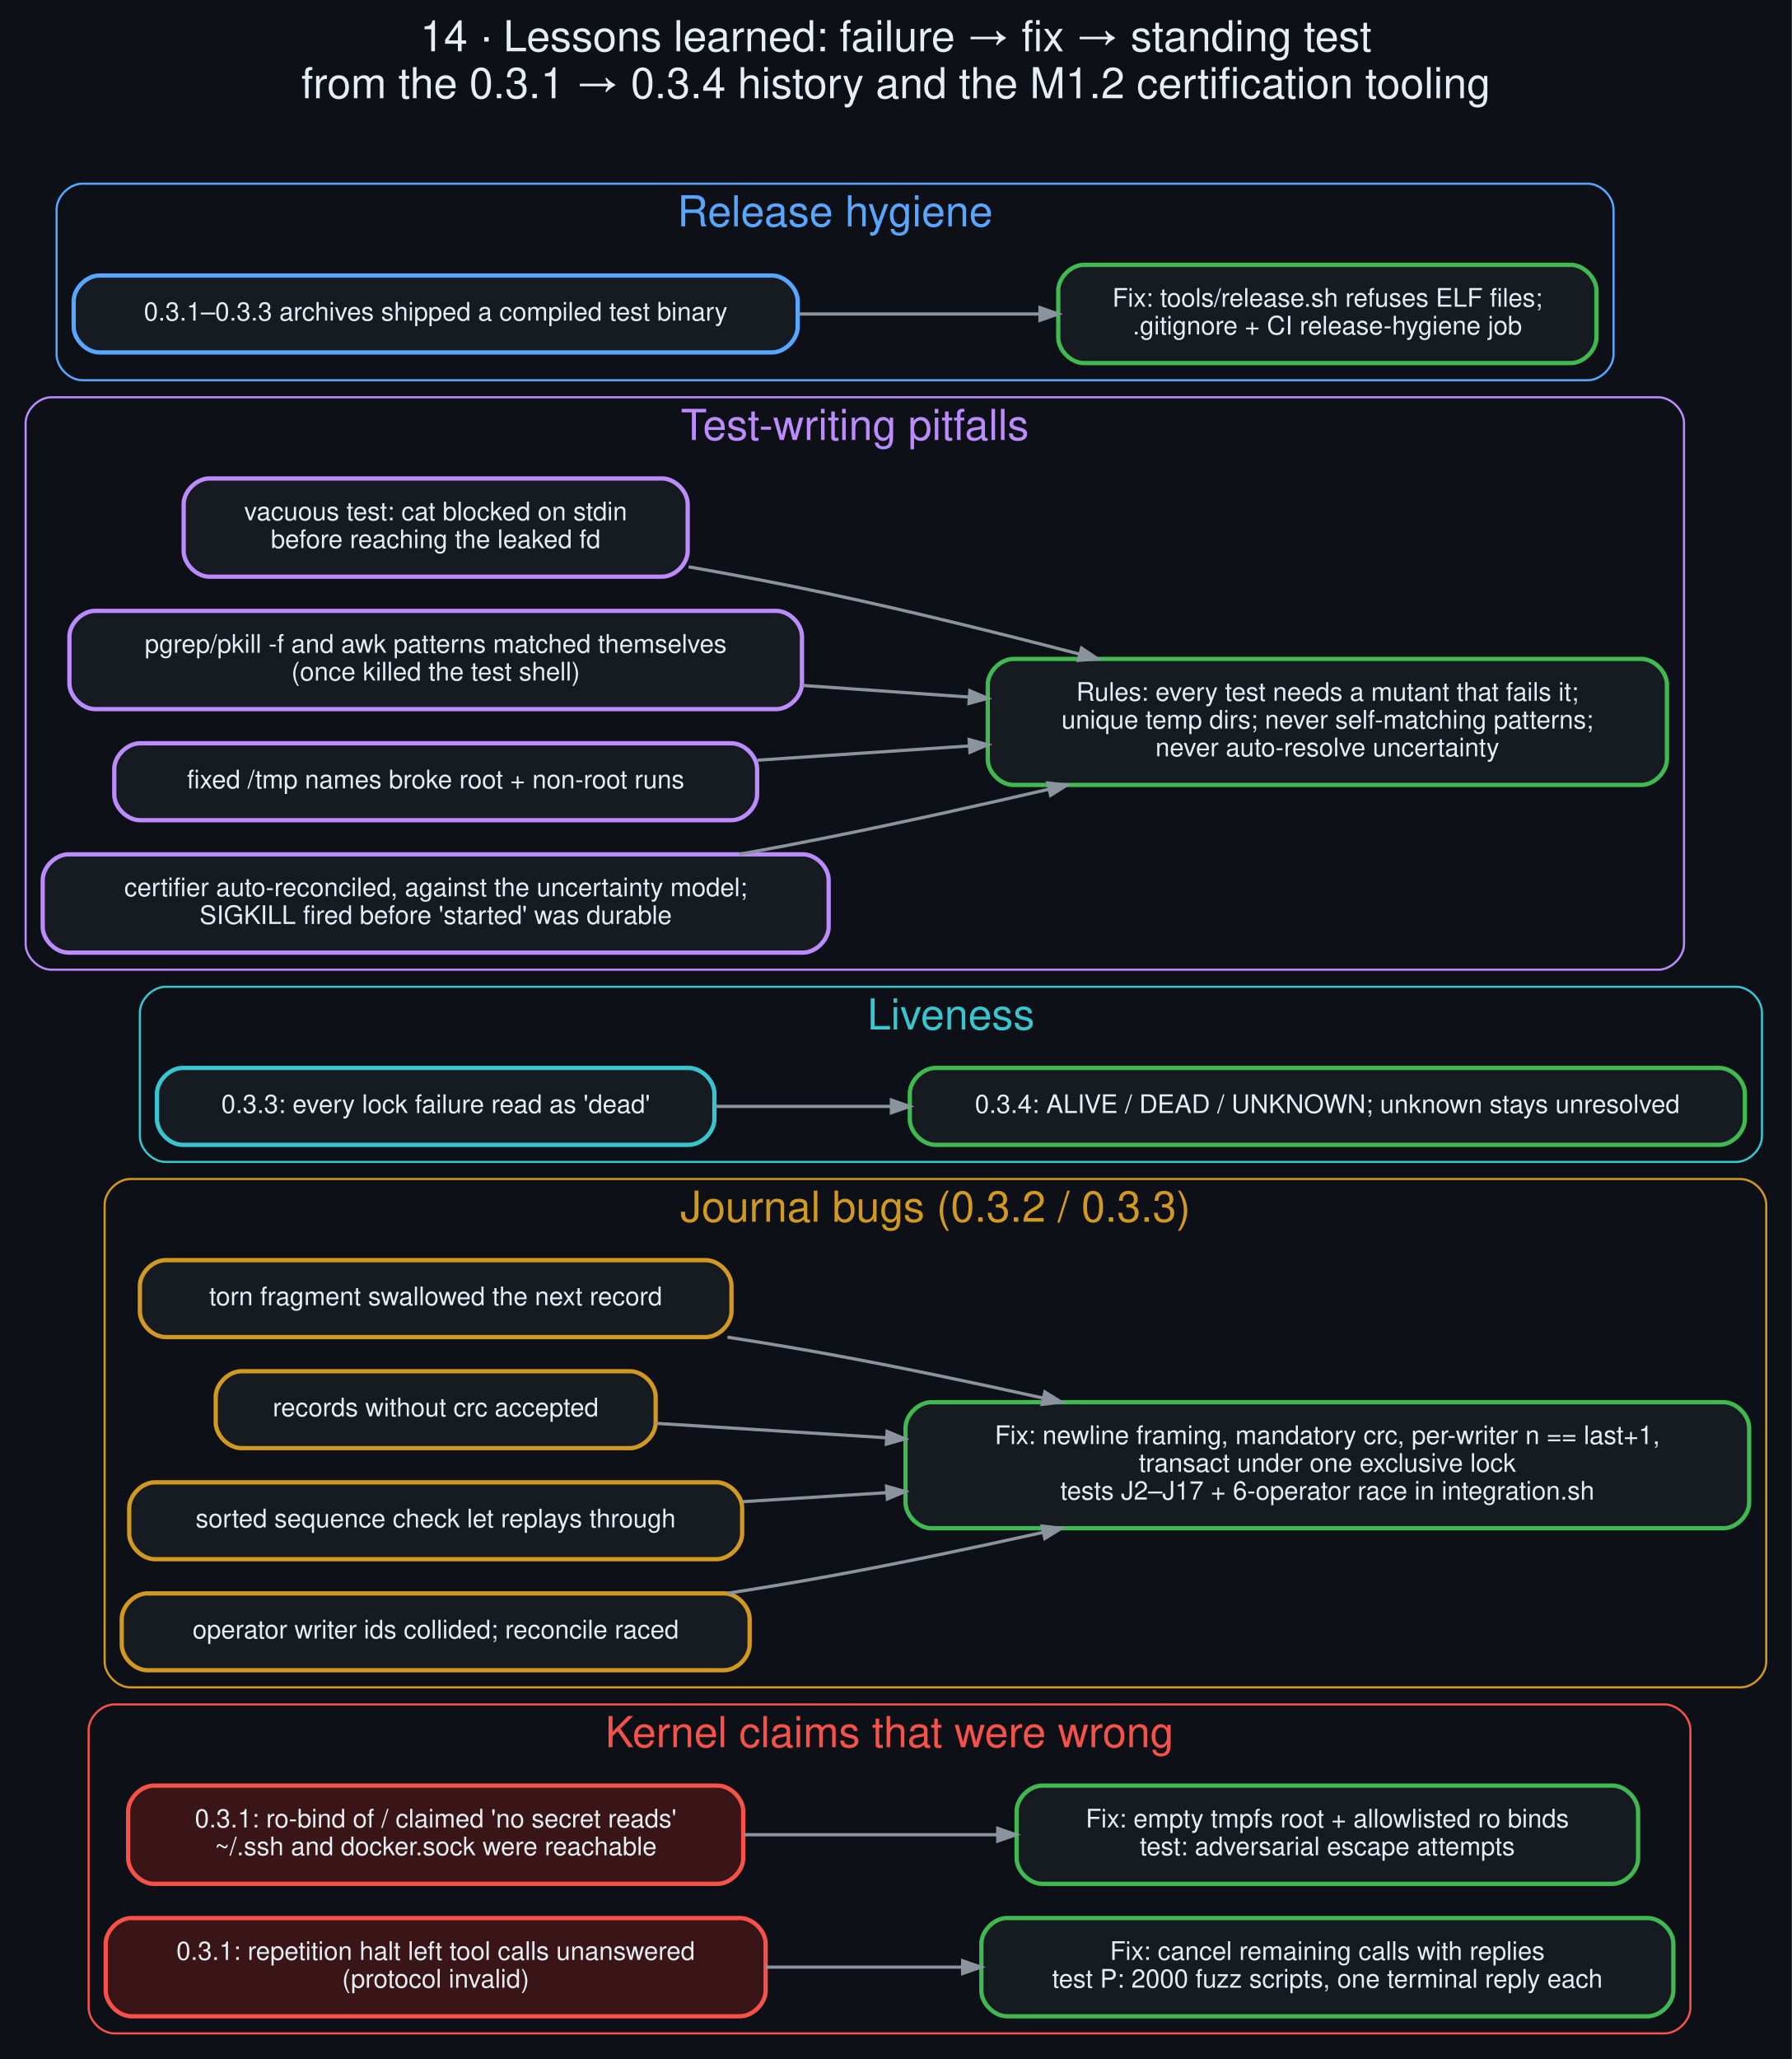
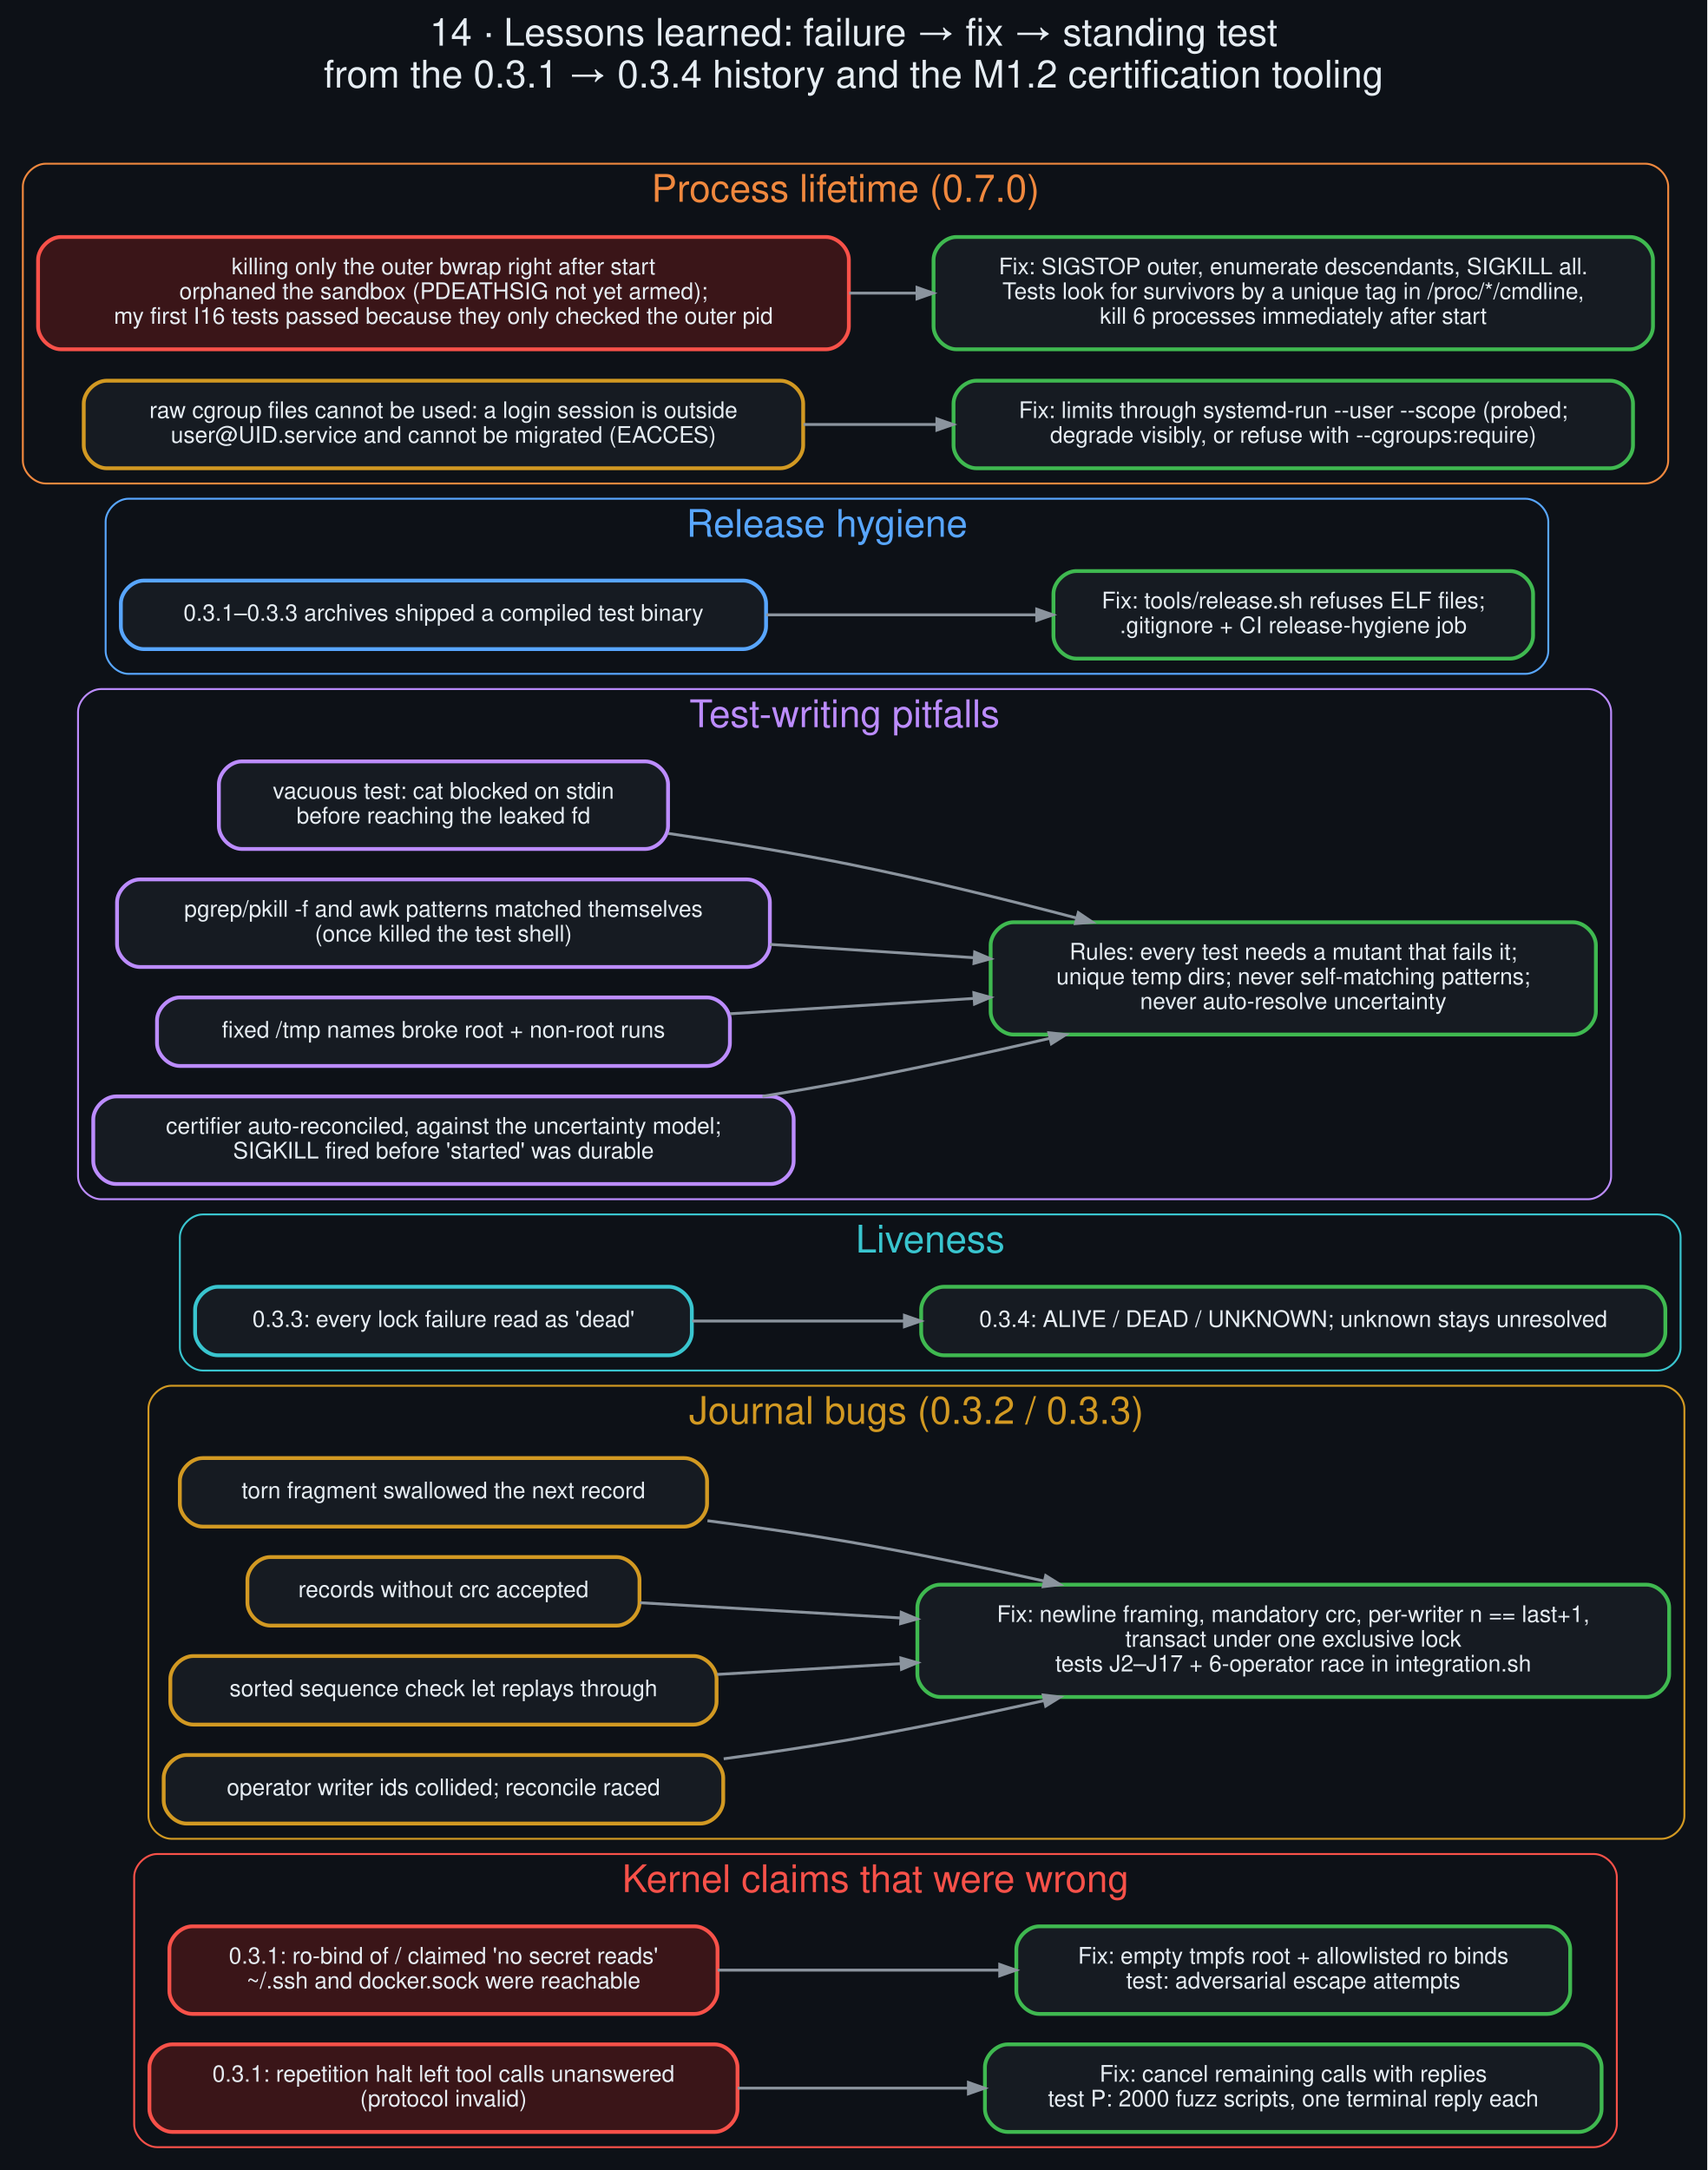
- <svg xmlns="http://www.w3.org/2000/svg" width="839pt" height="964pt" viewBox="0.00 0.00 839.00 964.00">
-   <g id="graph0" class="graph" transform="scale(1 1) rotate(0) translate(4 960)">
-     <polygon fill="#0d1117" stroke="transparent" points="-4,4 -4,-960 835,-960 835,4 -4,4" />
-     <text text-anchor="middle" x="415.5" y="-936" font-family="Helvetica,sans-Serif" font-size="20.00" fill="#e6edf3">14 · Lessons learned: failure → fix → standing test</text>
-     <text text-anchor="middle" x="415.5" y="-914" font-family="Helvetica,sans-Serif" font-size="20.00" fill="#e6edf3">from the 0.3.1 → 0.3.4 history and the M1.2 certification tooling</text>
-     <text text-anchor="middle" x="415.5" y="-892" font-family="Helvetica,sans-Serif" font-size="20.00" fill="#e6edf3"> </text>
+ <svg xmlns="http://www.w3.org/2000/svg" width="897pt" height="1140pt" viewBox="0.00 0.00 897.00 1140.00">
+   <g id="graph0" class="graph" transform="scale(1 1) rotate(0) translate(4 1136)">
+     <polygon fill="#0d1117" stroke="transparent" points="-4,4 -4,-1136 893,-1136 893,4 -4,4" />
+     <text text-anchor="middle" x="444.5" y="-1112" font-family="Helvetica,sans-Serif" font-size="20.00" fill="#e6edf3">14 · Lessons learned: failure → fix → standing test</text>
+     <text text-anchor="middle" x="444.5" y="-1090" font-family="Helvetica,sans-Serif" font-size="20.00" fill="#e6edf3">from the 0.3.1 → 0.3.4 history and the M1.2 certification tooling</text>
+     <text text-anchor="middle" x="444.5" y="-1068" font-family="Helvetica,sans-Serif" font-size="20.00" fill="#e6edf3"> </text>
    <g id="clust1" class="cluster">
-       <path fill="#0d1117" stroke="#f85149" d="M49.5,-8C49.5,-8 775.5,-8 775.5,-8 781.5,-8 787.5,-14 787.5,-20 787.5,-20 787.5,-150 787.5,-150 787.5,-156 781.5,-162 775.5,-162 775.5,-162 49.5,-162 49.5,-162 43.5,-162 37.5,-156 37.5,-150 37.5,-150 37.5,-20 37.5,-20 37.5,-14 43.5,-8 49.5,-8" />
-       <text text-anchor="middle" x="412.5" y="-142" font-family="Helvetica,sans-Serif" font-size="20.00" fill="#f85149">Kernel claims that were wrong</text>
+       <path fill="#0d1117" stroke="#f85149" d="M78.5,-8C78.5,-8 833.5,-8 833.5,-8 839.5,-8 845.5,-14 845.5,-20 845.5,-20 845.5,-150 845.5,-150 845.5,-156 839.5,-162 833.5,-162 833.5,-162 78.5,-162 78.5,-162 72.5,-162 66.5,-156 66.5,-150 66.5,-150 66.5,-20 66.5,-20 66.5,-14 72.5,-8 78.5,-8" />
+       <text text-anchor="middle" x="456" y="-142" font-family="Helvetica,sans-Serif" font-size="20.00" fill="#f85149">Kernel claims that were wrong</text>
    </g>
    <g id="clust2" class="cluster">
-       <path fill="#0d1117" stroke="#d29922" d="M57,-170C57,-170 811,-170 811,-170 817,-170 823,-176 823,-182 823,-182 823,-396 823,-396 823,-402 817,-408 811,-408 811,-408 57,-408 57,-408 51,-408 45,-402 45,-396 45,-396 45,-182 45,-182 45,-176 51,-170 57,-170" />
-       <text text-anchor="middle" x="434" y="-388" font-family="Helvetica,sans-Serif" font-size="20.00" fill="#d29922">Journal bugs (0.3.2 / 0.3.3)</text>
+       <path fill="#0d1117" stroke="#d29922" d="M86,-170C86,-170 869,-170 869,-170 875,-170 881,-176 881,-182 881,-182 881,-396 881,-396 881,-402 875,-408 869,-408 869,-408 86,-408 86,-408 80,-408 74,-402 74,-396 74,-396 74,-182 74,-182 74,-176 80,-170 86,-170" />
+       <text text-anchor="middle" x="477.5" y="-388" font-family="Helvetica,sans-Serif" font-size="20.00" fill="#d29922">Journal bugs (0.3.2 / 0.3.3)</text>
    </g>
    <g id="clust3" class="cluster">
-       <path fill="#0d1117" stroke="#39c5cf" d="M73.5,-416C73.5,-416 809,-416 809,-416 815,-416 821,-422 821,-428 821,-428 821,-486 821,-486 821,-492 815,-498 809,-498 809,-498 73.5,-498 73.5,-498 67.5,-498 61.5,-492 61.5,-486 61.5,-486 61.5,-428 61.5,-428 61.5,-422 67.5,-416 73.5,-416" />
-       <text text-anchor="middle" x="441.25" y="-478" font-family="Helvetica,sans-Serif" font-size="20.00" fill="#39c5cf">Liveness</text>
+       <path fill="#0d1117" stroke="#39c5cf" d="M102.5,-416C102.5,-416 867,-416 867,-416 873,-416 879,-422 879,-428 879,-428 879,-486 879,-486 879,-492 873,-498 867,-498 867,-498 102.5,-498 102.5,-498 96.5,-498 90.5,-492 90.5,-486 90.5,-486 90.5,-428 90.5,-428 90.5,-422 96.5,-416 102.5,-416" />
+       <text text-anchor="middle" x="484.75" y="-478" font-family="Helvetica,sans-Serif" font-size="20.00" fill="#39c5cf">Liveness</text>
    </g>
    <g id="clust4" class="cluster">
-       <path fill="#0d1117" stroke="#bc8cff" d="M20,-506C20,-506 772.5,-506 772.5,-506 778.5,-506 784.5,-512 784.5,-518 784.5,-518 784.5,-762 784.5,-762 784.5,-768 778.5,-774 772.5,-774 772.5,-774 20,-774 20,-774 14,-774 8,-768 8,-762 8,-762 8,-518 8,-518 8,-512 14,-506 20,-506" />
-       <text text-anchor="middle" x="396.25" y="-754" font-family="Helvetica,sans-Serif" font-size="20.00" fill="#bc8cff">Test-writing pitfalls</text>
+       <path fill="#0d1117" stroke="#bc8cff" d="M49,-506C49,-506 830.5,-506 830.5,-506 836.5,-506 842.5,-512 842.5,-518 842.5,-518 842.5,-762 842.5,-762 842.5,-768 836.5,-774 830.5,-774 830.5,-774 49,-774 49,-774 43,-774 37,-768 37,-762 37,-762 37,-518 37,-518 37,-512 43,-506 49,-506" />
+       <text text-anchor="middle" x="439.75" y="-754" font-family="Helvetica,sans-Serif" font-size="20.00" fill="#bc8cff">Test-writing pitfalls</text>
    </g>
    <g id="clust5" class="cluster">
-       <path fill="#0d1117" stroke="#58a6ff" d="M34.5,-782C34.5,-782 739.5,-782 739.5,-782 745.5,-782 751.5,-788 751.5,-794 751.5,-794 751.5,-862 751.5,-862 751.5,-868 745.5,-874 739.5,-874 739.5,-874 34.5,-874 34.5,-874 28.5,-874 22.5,-868 22.5,-862 22.5,-862 22.5,-794 22.5,-794 22.5,-788 28.5,-782 34.5,-782" />
-       <text text-anchor="middle" x="387" y="-854" font-family="Helvetica,sans-Serif" font-size="20.00" fill="#58a6ff">Release hygiene</text>
+       <path fill="#0d1117" stroke="#58a6ff" d="M63.5,-782C63.5,-782 797.5,-782 797.5,-782 803.5,-782 809.5,-788 809.5,-794 809.5,-794 809.5,-862 809.5,-862 809.5,-868 803.5,-874 797.5,-874 797.5,-874 63.5,-874 63.5,-874 57.5,-874 51.5,-868 51.5,-862 51.5,-862 51.5,-794 51.5,-794 51.5,-788 57.5,-782 63.5,-782" />
+       <text text-anchor="middle" x="430.5" y="-854" font-family="Helvetica,sans-Serif" font-size="20.00" fill="#58a6ff">Release hygiene</text>
+     </g>
+     <g id="clust6" class="cluster">
+       <path fill="#0d1117" stroke="#f0883e" d="M20,-882C20,-882 860.5,-882 860.5,-882 866.5,-882 872.5,-888 872.5,-894 872.5,-894 872.5,-1038 872.5,-1038 872.5,-1044 866.5,-1050 860.5,-1050 860.5,-1050 20,-1050 20,-1050 14,-1050 8,-1044 8,-1038 8,-1038 8,-894 8,-894 8,-888 14,-882 20,-882" />
+       <text text-anchor="middle" x="440.25" y="-1030" font-family="Helvetica,sans-Serif" font-size="20.00" fill="#f0883e">Process lifetime (0.7.0)</text>
    </g>
    <g id="node1" class="node">
-       <path fill="#3a1518" stroke="#f85149" stroke-width="2" d="M332,-124C332,-124 68,-124 68,-124 62,-124 56,-118 56,-112 56,-112 56,-90 56,-90 56,-84 62,-78 68,-78 68,-78 332,-78 332,-78 338,-78 344,-84 344,-90 344,-90 344,-112 344,-112 344,-118 338,-124 332,-124" />
-       <text text-anchor="middle" x="200" y="-104.4" font-family="Helvetica,sans-Serif" font-size="12.00" fill="#e6edf3">0.3.1: ro-bind of / claimed 'no secret reads'</text>
-       <text text-anchor="middle" x="200" y="-91.4" font-family="Helvetica,sans-Serif" font-size="12.00" fill="#e6edf3">~/.ssh and docker.sock were reachable</text>
+       <path fill="#3a1518" stroke="#f85149" stroke-width="2" d="M361,-124C361,-124 97,-124 97,-124 91,-124 85,-118 85,-112 85,-112 85,-90 85,-90 85,-84 91,-78 97,-78 97,-78 361,-78 361,-78 367,-78 373,-84 373,-90 373,-90 373,-112 373,-112 373,-118 367,-124 361,-124" />
+       <text text-anchor="middle" x="229" y="-104.4" font-family="Helvetica,sans-Serif" font-size="12.00" fill="#e6edf3">0.3.1: ro-bind of / claimed 'no secret reads'</text>
+       <text text-anchor="middle" x="229" y="-91.4" font-family="Helvetica,sans-Serif" font-size="12.00" fill="#e6edf3">~/.ssh and docker.sock were reachable</text>
    </g>
    <g id="node2" class="node">
-       <path fill="#161b22" stroke="#3fb950" stroke-width="2" d="M751,-124C751,-124 484,-124 484,-124 478,-124 472,-118 472,-112 472,-112 472,-90 472,-90 472,-84 478,-78 484,-78 484,-78 751,-78 751,-78 757,-78 763,-84 763,-90 763,-90 763,-112 763,-112 763,-118 757,-124 751,-124" />
-       <text text-anchor="middle" x="617.5" y="-104.4" font-family="Helvetica,sans-Serif" font-size="12.00" fill="#e6edf3">Fix: empty tmpfs root + allowlisted ro binds</text>
-       <text text-anchor="middle" x="617.5" y="-91.4" font-family="Helvetica,sans-Serif" font-size="12.00" fill="#e6edf3">test: adversarial escape attempts</text>
+       <path fill="#161b22" stroke="#3fb950" stroke-width="2" d="M809,-124C809,-124 542,-124 542,-124 536,-124 530,-118 530,-112 530,-112 530,-90 530,-90 530,-84 536,-78 542,-78 542,-78 809,-78 809,-78 815,-78 821,-84 821,-90 821,-90 821,-112 821,-112 821,-118 815,-124 809,-124" />
+       <text text-anchor="middle" x="675.5" y="-104.4" font-family="Helvetica,sans-Serif" font-size="12.00" fill="#e6edf3">Fix: empty tmpfs root + allowlisted ro binds</text>
+       <text text-anchor="middle" x="675.5" y="-91.4" font-family="Helvetica,sans-Serif" font-size="12.00" fill="#e6edf3">test: adversarial escape attempts</text>
    </g>
    <g id="edge1" class="edge">
-       <path fill="none" stroke="#8b949e" stroke-width="1.5" d="M344.28,-101C382.57,-101 424.1,-101 462.91,-101" />
-       <polygon fill="#8b949e" stroke="#8b949e" stroke-width="1.5" points="463.17,-103.98 471.67,-101 463.17,-98.03 463.17,-103.98" />
+       <path fill="none" stroke="#8b949e" stroke-width="1.5" d="M373.09,-101C420.37,-101 473.16,-101 521.18,-101" />
+       <polygon fill="#8b949e" stroke="#8b949e" stroke-width="1.5" points="521.27,-103.98 529.77,-101 521.27,-98.03 521.27,-103.98" />
    </g>
    <g id="node3" class="node">
-       <path fill="#3a1518" stroke="#f85149" stroke-width="2" d="M342.5,-62C342.5,-62 57.5,-62 57.5,-62 51.5,-62 45.5,-56 45.5,-50 45.5,-50 45.5,-28 45.5,-28 45.5,-22 51.5,-16 57.5,-16 57.5,-16 342.5,-16 342.5,-16 348.5,-16 354.5,-22 354.5,-28 354.5,-28 354.5,-50 354.5,-50 354.5,-56 348.5,-62 342.5,-62" />
-       <text text-anchor="middle" x="200" y="-42.4" font-family="Helvetica,sans-Serif" font-size="12.00" fill="#e6edf3">0.3.1: repetition halt left tool calls unanswered</text>
-       <text text-anchor="middle" x="200" y="-29.4" font-family="Helvetica,sans-Serif" font-size="12.00" fill="#e6edf3">(protocol invalid)</text>
+       <path fill="#3a1518" stroke="#f85149" stroke-width="2" d="M371.5,-62C371.5,-62 86.5,-62 86.5,-62 80.5,-62 74.5,-56 74.5,-50 74.5,-50 74.5,-28 74.5,-28 74.5,-22 80.5,-16 86.5,-16 86.5,-16 371.5,-16 371.5,-16 377.5,-16 383.5,-22 383.5,-28 383.5,-28 383.5,-50 383.5,-50 383.5,-56 377.5,-62 371.5,-62" />
+       <text text-anchor="middle" x="229" y="-42.4" font-family="Helvetica,sans-Serif" font-size="12.00" fill="#e6edf3">0.3.1: repetition halt left tool calls unanswered</text>
+       <text text-anchor="middle" x="229" y="-29.4" font-family="Helvetica,sans-Serif" font-size="12.00" fill="#e6edf3">(protocol invalid)</text>
    </g>
    <g id="node4" class="node">
-       <path fill="#161b22" stroke="#3fb950" stroke-width="2" d="M767.5,-62C767.5,-62 467.5,-62 467.5,-62 461.5,-62 455.5,-56 455.5,-50 455.5,-50 455.5,-28 455.5,-28 455.5,-22 461.5,-16 467.5,-16 467.5,-16 767.5,-16 767.5,-16 773.5,-16 779.5,-22 779.5,-28 779.5,-28 779.5,-50 779.5,-50 779.5,-56 773.5,-62 767.5,-62" />
-       <text text-anchor="middle" x="617.5" y="-42.4" font-family="Helvetica,sans-Serif" font-size="12.00" fill="#e6edf3">Fix: cancel remaining calls with replies</text>
-       <text text-anchor="middle" x="617.5" y="-29.4" font-family="Helvetica,sans-Serif" font-size="12.00" fill="#e6edf3">test P: 2000 fuzz scripts, one terminal reply each</text>
+       <path fill="#161b22" stroke="#3fb950" stroke-width="2" d="M825.5,-62C825.5,-62 525.5,-62 525.5,-62 519.5,-62 513.5,-56 513.5,-50 513.5,-50 513.5,-28 513.5,-28 513.5,-22 519.5,-16 525.5,-16 525.5,-16 825.5,-16 825.5,-16 831.5,-16 837.5,-22 837.5,-28 837.5,-28 837.5,-50 837.5,-50 837.5,-56 831.5,-62 825.5,-62" />
+       <text text-anchor="middle" x="675.5" y="-42.4" font-family="Helvetica,sans-Serif" font-size="12.00" fill="#e6edf3">Fix: cancel remaining calls with replies</text>
+       <text text-anchor="middle" x="675.5" y="-29.4" font-family="Helvetica,sans-Serif" font-size="12.00" fill="#e6edf3">test P: 2000 fuzz scripts, one terminal reply each</text>
    </g>
    <g id="edge2" class="edge">
-       <path fill="none" stroke="#8b949e" stroke-width="1.5" d="M354.54,-39C384.54,-39 416.17,-39 446.67,-39" />
-       <polygon fill="#8b949e" stroke="#8b949e" stroke-width="1.5" points="446.74,-41.98 455.24,-39 446.74,-36.03 446.74,-41.98" />
+       <path fill="none" stroke="#8b949e" stroke-width="1.5" d="M383.59,-39C422.64,-39 464.81,-39 504.61,-39" />
+       <polygon fill="#8b949e" stroke="#8b949e" stroke-width="1.5" points="504.83,-41.98 513.33,-39 504.83,-36.03 504.83,-41.98" />
    </g>
    <g id="node5" class="node">
-       <path fill="#161b22" stroke="#d29922" stroke-width="2" d="M326.5,-370C326.5,-370 73.5,-370 73.5,-370 67.5,-370 61.5,-364 61.5,-358 61.5,-358 61.5,-346 61.5,-346 61.5,-340 67.5,-334 73.5,-334 73.5,-334 326.5,-334 326.5,-334 332.5,-334 338.5,-340 338.5,-346 338.5,-346 338.5,-358 338.5,-358 338.5,-364 332.5,-370 326.5,-370" />
-       <text text-anchor="middle" x="200" y="-348.9" font-family="Helvetica,sans-Serif" font-size="12.00" fill="#e6edf3">torn fragment swallowed the next record</text>
+       <path fill="#161b22" stroke="#d29922" stroke-width="2" d="M355.5,-370C355.5,-370 102.5,-370 102.5,-370 96.5,-370 90.5,-364 90.5,-358 90.5,-358 90.5,-346 90.5,-346 90.5,-340 96.5,-334 102.5,-334 102.5,-334 355.5,-334 355.5,-334 361.5,-334 367.5,-340 367.5,-346 367.5,-346 367.5,-358 367.5,-358 367.5,-364 361.5,-370 355.5,-370" />
+       <text text-anchor="middle" x="229" y="-348.9" font-family="Helvetica,sans-Serif" font-size="12.00" fill="#e6edf3">torn fragment swallowed the next record</text>
    </g>
    <g id="node9" class="node">
-       <path fill="#161b22" stroke="#3fb950" stroke-width="2" d="M803,-303.5C803,-303.5 432,-303.5 432,-303.5 426,-303.5 420,-297.5 420,-291.5 420,-291.5 420,-256.5 420,-256.5 420,-250.5 426,-244.5 432,-244.5 432,-244.5 803,-244.5 803,-244.5 809,-244.5 815,-250.5 815,-256.5 815,-256.5 815,-291.5 815,-291.5 815,-297.5 809,-303.5 803,-303.5" />
-       <text text-anchor="middle" x="617.5" y="-283.9" font-family="Helvetica,sans-Serif" font-size="12.00" fill="#e6edf3">Fix: newline framing, mandatory crc, per-writer n == last+1,</text>
-       <text text-anchor="middle" x="617.5" y="-270.9" font-family="Helvetica,sans-Serif" font-size="12.00" fill="#e6edf3">transact under one exclusive lock</text>
-       <text text-anchor="middle" x="617.5" y="-257.9" font-family="Helvetica,sans-Serif" font-size="12.00" fill="#e6edf3">tests J2–J17 + 6-operator race in integration.sh</text>
+       <path fill="#161b22" stroke="#3fb950" stroke-width="2" d="M861,-303.5C861,-303.5 490,-303.5 490,-303.5 484,-303.5 478,-297.5 478,-291.5 478,-291.5 478,-256.5 478,-256.5 478,-250.5 484,-244.5 490,-244.5 490,-244.5 861,-244.5 861,-244.5 867,-244.5 873,-250.5 873,-256.5 873,-256.5 873,-291.5 873,-291.5 873,-297.5 867,-303.5 861,-303.5" />
+       <text text-anchor="middle" x="675.5" y="-283.9" font-family="Helvetica,sans-Serif" font-size="12.00" fill="#e6edf3">Fix: newline framing, mandatory crc, per-writer n == last+1,</text>
+       <text text-anchor="middle" x="675.5" y="-270.9" font-family="Helvetica,sans-Serif" font-size="12.00" fill="#e6edf3">transact under one exclusive lock</text>
+       <text text-anchor="middle" x="675.5" y="-257.9" font-family="Helvetica,sans-Serif" font-size="12.00" fill="#e6edf3">tests J2–J17 + 6-operator race in integration.sh</text>
    </g>
    <g id="edge3" class="edge">
-       <path fill="none" stroke="#8b949e" stroke-width="1.5" d="M336.61,-333.96C352.61,-331.46 368.69,-328.8 384,-326 416.59,-320.05 451.54,-312.73 484.19,-305.49" />
-       <polygon fill="#8b949e" stroke="#8b949e" stroke-width="1.5" points="485.24,-308.3 492.89,-303.55 483.95,-302.49 485.24,-308.3" />
+       <path fill="none" stroke="#8b949e" stroke-width="1.5" d="M367.71,-337.1C392.5,-333.85 418.07,-330.13 442,-326 475.44,-320.22 511.33,-312.81 544.66,-305.4" />
+       <polygon fill="#8b949e" stroke="#8b949e" stroke-width="1.5" points="545.43,-308.28 553.07,-303.52 544.13,-302.47 545.43,-308.28" />
    </g>
    <g id="node6" class="node">
-       <path fill="#161b22" stroke="#d29922" stroke-width="2" d="M291,-318C291,-318 109,-318 109,-318 103,-318 97,-312 97,-306 97,-306 97,-294 97,-294 97,-288 103,-282 109,-282 109,-282 291,-282 291,-282 297,-282 303,-288 303,-294 303,-294 303,-306 303,-306 303,-312 297,-318 291,-318" />
-       <text text-anchor="middle" x="200" y="-296.9" font-family="Helvetica,sans-Serif" font-size="12.00" fill="#e6edf3">records without crc accepted</text>
+       <path fill="#161b22" stroke="#d29922" stroke-width="2" d="M320,-318C320,-318 138,-318 138,-318 132,-318 126,-312 126,-306 126,-306 126,-294 126,-294 126,-288 132,-282 138,-282 138,-282 320,-282 320,-282 326,-282 332,-288 332,-294 332,-294 332,-306 332,-306 332,-312 326,-318 320,-318" />
+       <text text-anchor="middle" x="229" y="-296.9" font-family="Helvetica,sans-Serif" font-size="12.00" fill="#e6edf3">records without crc accepted</text>
    </g>
    <g id="edge4" class="edge">
-       <path fill="none" stroke="#8b949e" stroke-width="1.5" d="M303.17,-293.61C336.01,-291.55 373.64,-289.2 411.17,-286.85" />
-       <polygon fill="#8b949e" stroke="#8b949e" stroke-width="1.5" points="411.38,-289.82 419.68,-286.32 411.01,-283.88 411.38,-289.82" />
+       <path fill="none" stroke="#8b949e" stroke-width="1.5" d="M332.26,-294.02C373.13,-291.63 421.73,-288.79 469.28,-286" />
+       <polygon fill="#8b949e" stroke="#8b949e" stroke-width="1.5" points="469.52,-288.97 477.83,-285.5 469.18,-283.03 469.52,-288.97" />
    </g>
    <g id="node7" class="node">
-       <path fill="#161b22" stroke="#d29922" stroke-width="2" d="M331.5,-266C331.5,-266 68.5,-266 68.5,-266 62.5,-266 56.5,-260 56.5,-254 56.5,-254 56.5,-242 56.5,-242 56.5,-236 62.5,-230 68.5,-230 68.5,-230 331.5,-230 331.5,-230 337.5,-230 343.5,-236 343.5,-242 343.5,-242 343.5,-254 343.5,-254 343.5,-260 337.5,-266 331.5,-266" />
-       <text text-anchor="middle" x="200" y="-244.9" font-family="Helvetica,sans-Serif" font-size="12.00" fill="#e6edf3">sorted sequence check let replays through</text>
+       <path fill="#161b22" stroke="#d29922" stroke-width="2" d="M360.5,-266C360.5,-266 97.5,-266 97.5,-266 91.5,-266 85.5,-260 85.5,-254 85.5,-254 85.5,-242 85.5,-242 85.5,-236 91.5,-230 97.5,-230 97.5,-230 360.5,-230 360.5,-230 366.5,-230 372.5,-236 372.5,-242 372.5,-242 372.5,-254 372.5,-254 372.5,-260 366.5,-266 360.5,-266" />
+       <text text-anchor="middle" x="229" y="-244.9" font-family="Helvetica,sans-Serif" font-size="12.00" fill="#e6edf3">sorted sequence check let replays through</text>
    </g>
    <g id="edge5" class="edge">
-       <path fill="none" stroke="#8b949e" stroke-width="1.5" d="M343.7,-256.93C365.46,-258.29 388.28,-259.72 411.06,-261.14" />
-       <polygon fill="#8b949e" stroke="#8b949e" stroke-width="1.5" points="411.12,-264.13 419.79,-261.69 411.49,-258.19 411.12,-264.13" />
+       <path fill="none" stroke="#8b949e" stroke-width="1.5" d="M372.78,-256.35C403.54,-258.15 436.64,-260.09 469.25,-261.99" />
+       <polygon fill="#8b949e" stroke="#8b949e" stroke-width="1.5" points="469.32,-264.98 477.98,-262.51 469.67,-259.04 469.32,-264.98" />
    </g>
    <g id="node8" class="node">
-       <path fill="#161b22" stroke="#d29922" stroke-width="2" d="M335,-214C335,-214 65,-214 65,-214 59,-214 53,-208 53,-202 53,-202 53,-190 53,-190 53,-184 59,-178 65,-178 65,-178 335,-178 335,-178 341,-178 347,-184 347,-190 347,-190 347,-202 347,-202 347,-208 341,-214 335,-214" />
-       <text text-anchor="middle" x="200" y="-192.9" font-family="Helvetica,sans-Serif" font-size="12.00" fill="#e6edf3">operator writer ids collided; reconcile raced</text>
+       <path fill="#161b22" stroke="#d29922" stroke-width="2" d="M364,-214C364,-214 94,-214 94,-214 88,-214 82,-208 82,-202 82,-202 82,-190 82,-190 82,-184 88,-178 94,-178 94,-178 364,-178 364,-178 370,-178 376,-184 376,-190 376,-190 376,-202 376,-202 376,-208 370,-214 364,-214" />
+       <text text-anchor="middle" x="229" y="-192.9" font-family="Helvetica,sans-Serif" font-size="12.00" fill="#e6edf3">operator writer ids collided; reconcile raced</text>
    </g>
    <g id="edge6" class="edge">
-       <path fill="none" stroke="#8b949e" stroke-width="1.5" d="M336.61,-214.04C352.61,-216.54 368.69,-219.2 384,-222 416.59,-227.95 451.54,-235.27 484.19,-242.51" />
-       <polygon fill="#8b949e" stroke="#8b949e" stroke-width="1.5" points="483.95,-245.51 492.89,-244.45 485.24,-239.7 483.95,-245.51" />
+       <path fill="none" stroke="#8b949e" stroke-width="1.5" d="M376.25,-212.03C398.33,-215 420.81,-218.34 442,-222 475.44,-227.78 511.33,-235.19 544.66,-242.6" />
+       <polygon fill="#8b949e" stroke="#8b949e" stroke-width="1.5" points="544.13,-245.53 553.07,-244.48 545.43,-239.72 544.13,-245.53" />
    </g>
    <g id="node10" class="node">
-       <path fill="#161b22" stroke="#39c5cf" stroke-width="2" d="M318.5,-460C318.5,-460 81.5,-460 81.5,-460 75.5,-460 69.5,-454 69.5,-448 69.5,-448 69.5,-436 69.5,-436 69.5,-430 75.5,-424 81.5,-424 81.5,-424 318.5,-424 318.5,-424 324.5,-424 330.5,-430 330.5,-436 330.5,-436 330.5,-448 330.5,-448 330.5,-454 324.5,-460 318.5,-460" />
-       <text text-anchor="middle" x="200" y="-438.9" font-family="Helvetica,sans-Serif" font-size="12.00" fill="#e6edf3">0.3.3: every lock failure read as 'dead'</text>
+       <path fill="#161b22" stroke="#39c5cf" stroke-width="2" d="M347.5,-460C347.5,-460 110.5,-460 110.5,-460 104.5,-460 98.5,-454 98.5,-448 98.5,-448 98.5,-436 98.5,-436 98.5,-430 104.5,-424 110.5,-424 110.5,-424 347.5,-424 347.5,-424 353.5,-424 359.5,-430 359.5,-436 359.5,-436 359.5,-448 359.5,-448 359.5,-454 353.5,-460 347.5,-460" />
+       <text text-anchor="middle" x="229" y="-438.9" font-family="Helvetica,sans-Serif" font-size="12.00" fill="#e6edf3">0.3.3: every lock failure read as 'dead'</text>
    </g>
    <g id="node11" class="node">
-       <path fill="#161b22" stroke="#3fb950" stroke-width="2" d="M801,-460C801,-460 434,-460 434,-460 428,-460 422,-454 422,-448 422,-448 422,-436 422,-436 422,-430 428,-424 434,-424 434,-424 801,-424 801,-424 807,-424 813,-430 813,-436 813,-436 813,-448 813,-448 813,-454 807,-460 801,-460" />
-       <text text-anchor="middle" x="617.5" y="-438.9" font-family="Helvetica,sans-Serif" font-size="12.00" fill="#e6edf3">0.3.4: ALIVE / DEAD / UNKNOWN; unknown stays unresolved</text>
+       <path fill="#161b22" stroke="#3fb950" stroke-width="2" d="M859,-460C859,-460 492,-460 492,-460 486,-460 480,-454 480,-448 480,-448 480,-436 480,-436 480,-430 486,-424 492,-424 492,-424 859,-424 859,-424 865,-424 871,-430 871,-436 871,-436 871,-448 871,-448 871,-454 865,-460 859,-460" />
+       <text text-anchor="middle" x="675.5" y="-438.9" font-family="Helvetica,sans-Serif" font-size="12.00" fill="#e6edf3">0.3.4: ALIVE / DEAD / UNKNOWN; unknown stays unresolved</text>
    </g>
    <g id="edge7" class="edge">
-       <path fill="none" stroke="#8b949e" stroke-width="1.5" d="M330.76,-442C356.98,-442 385.13,-442 413.18,-442" />
-       <polygon fill="#8b949e" stroke="#8b949e" stroke-width="1.5" points="413.38,-444.98 421.88,-442 413.38,-439.03 413.38,-444.98" />
+       <path fill="none" stroke="#8b949e" stroke-width="1.5" d="M359.76,-442C394.66,-442 433.27,-442 471.14,-442" />
+       <polygon fill="#8b949e" stroke="#8b949e" stroke-width="1.5" points="471.21,-444.98 479.71,-442 471.21,-439.03 471.21,-444.98" />
    </g>
    <g id="node12" class="node">
-       <path fill="#161b22" stroke="#bc8cff" stroke-width="2" d="M306,-736C306,-736 94,-736 94,-736 88,-736 82,-730 82,-724 82,-724 82,-702 82,-702 82,-696 88,-690 94,-690 94,-690 306,-690 306,-690 312,-690 318,-696 318,-702 318,-702 318,-724 318,-724 318,-730 312,-736 306,-736" />
-       <text text-anchor="middle" x="200" y="-716.4" font-family="Helvetica,sans-Serif" font-size="12.00" fill="#e6edf3">vacuous test: cat blocked on stdin</text>
-       <text text-anchor="middle" x="200" y="-703.4" font-family="Helvetica,sans-Serif" font-size="12.00" fill="#e6edf3">before reaching the leaked fd</text>
+       <path fill="#161b22" stroke="#bc8cff" stroke-width="2" d="M335,-736C335,-736 123,-736 123,-736 117,-736 111,-730 111,-724 111,-724 111,-702 111,-702 111,-696 117,-690 123,-690 123,-690 335,-690 335,-690 341,-690 347,-696 347,-702 347,-702 347,-724 347,-724 347,-730 341,-736 335,-736" />
+       <text text-anchor="middle" x="229" y="-716.4" font-family="Helvetica,sans-Serif" font-size="12.00" fill="#e6edf3">vacuous test: cat blocked on stdin</text>
+       <text text-anchor="middle" x="229" y="-703.4" font-family="Helvetica,sans-Serif" font-size="12.00" fill="#e6edf3">before reaching the leaked fd</text>
    </g>
    <g id="node16" class="node">
-       <path fill="#161b22" stroke="#3fb950" stroke-width="2" d="M764.5,-651.5C764.5,-651.5 470.5,-651.5 470.5,-651.5 464.5,-651.5 458.5,-645.5 458.5,-639.5 458.5,-639.5 458.5,-604.5 458.5,-604.5 458.5,-598.5 464.5,-592.5 470.5,-592.5 470.5,-592.5 764.5,-592.5 764.5,-592.5 770.5,-592.5 776.5,-598.5 776.5,-604.5 776.5,-604.5 776.5,-639.5 776.5,-639.5 776.5,-645.5 770.5,-651.5 764.5,-651.5" />
-       <text text-anchor="middle" x="617.5" y="-631.9" font-family="Helvetica,sans-Serif" font-size="12.00" fill="#e6edf3">Rules: every test needs a mutant that fails it;</text>
-       <text text-anchor="middle" x="617.5" y="-618.9" font-family="Helvetica,sans-Serif" font-size="12.00" fill="#e6edf3">unique temp dirs; never self-matching patterns;</text>
-       <text text-anchor="middle" x="617.5" y="-605.9" font-family="Helvetica,sans-Serif" font-size="12.00" fill="#e6edf3">never auto-resolve uncertainty</text>
+       <path fill="#161b22" stroke="#3fb950" stroke-width="2" d="M822.5,-651.5C822.5,-651.5 528.5,-651.5 528.5,-651.5 522.5,-651.5 516.5,-645.5 516.5,-639.5 516.5,-639.5 516.5,-604.5 516.5,-604.5 516.5,-598.5 522.5,-592.5 528.5,-592.5 528.5,-592.5 822.5,-592.5 822.5,-592.5 828.5,-592.5 834.5,-598.5 834.5,-604.5 834.5,-604.5 834.5,-639.5 834.5,-639.5 834.5,-645.5 828.5,-651.5 822.5,-651.5" />
+       <text text-anchor="middle" x="675.5" y="-631.9" font-family="Helvetica,sans-Serif" font-size="12.00" fill="#e6edf3">Rules: every test needs a mutant that fails it;</text>
+       <text text-anchor="middle" x="675.5" y="-618.9" font-family="Helvetica,sans-Serif" font-size="12.00" fill="#e6edf3">unique temp dirs; never self-matching patterns;</text>
+       <text text-anchor="middle" x="675.5" y="-605.9" font-family="Helvetica,sans-Serif" font-size="12.00" fill="#e6edf3">never auto-resolve uncertainty</text>
    </g>
    <g id="edge8" class="edge">
-       <path fill="none" stroke="#8b949e" stroke-width="1.5" d="M318.43,-694.62C340.29,-690.77 362.89,-686.5 384,-682 422.47,-673.79 464.17,-663.48 501.49,-653.74" />
-       <polygon fill="#8b949e" stroke="#8b949e" stroke-width="1.5" points="502.41,-656.57 509.88,-651.54 500.9,-650.82 502.41,-656.57" />
+       <path fill="none" stroke="#8b949e" stroke-width="1.5" d="M347.02,-698.18C378.02,-693.63 411.37,-688.17 442,-682 481.23,-674.09 523.73,-663.68 561.53,-653.75" />
+       <polygon fill="#8b949e" stroke="#8b949e" stroke-width="1.5" points="562.56,-656.56 570.02,-651.51 561.04,-650.8 562.56,-656.56" />
    </g>
    <g id="node13" class="node">
-       <path fill="#161b22" stroke="#bc8cff" stroke-width="2" d="M359.5,-674C359.5,-674 40.5,-674 40.5,-674 34.5,-674 28.5,-668 28.5,-662 28.5,-662 28.5,-640 28.5,-640 28.5,-634 34.5,-628 40.5,-628 40.5,-628 359.5,-628 359.5,-628 365.5,-628 371.5,-634 371.5,-640 371.5,-640 371.5,-662 371.5,-662 371.5,-668 365.5,-674 359.5,-674" />
-       <text text-anchor="middle" x="200" y="-654.4" font-family="Helvetica,sans-Serif" font-size="12.00" fill="#e6edf3">pgrep/pkill -f and awk patterns matched themselves</text>
-       <text text-anchor="middle" x="200" y="-641.4" font-family="Helvetica,sans-Serif" font-size="12.00" fill="#e6edf3">(once killed the test shell)</text>
+       <path fill="#161b22" stroke="#bc8cff" stroke-width="2" d="M388.5,-674C388.5,-674 69.5,-674 69.5,-674 63.5,-674 57.5,-668 57.5,-662 57.5,-662 57.5,-640 57.5,-640 57.5,-634 63.5,-628 69.5,-628 69.5,-628 388.5,-628 388.5,-628 394.5,-628 400.5,-634 400.5,-640 400.5,-640 400.5,-662 400.5,-662 400.5,-668 394.5,-674 388.5,-674" />
+       <text text-anchor="middle" x="229" y="-654.4" font-family="Helvetica,sans-Serif" font-size="12.00" fill="#e6edf3">pgrep/pkill -f and awk patterns matched themselves</text>
+       <text text-anchor="middle" x="229" y="-641.4" font-family="Helvetica,sans-Serif" font-size="12.00" fill="#e6edf3">(once killed the test shell)</text>
    </g>
    <g id="edge9" class="edge">
-       <path fill="none" stroke="#8b949e" stroke-width="1.5" d="M371.8,-639.08C397.54,-637.28 424.06,-635.43 449.72,-633.64" />
-       <polygon fill="#8b949e" stroke="#8b949e" stroke-width="1.5" points="450.11,-636.6 458.38,-633.04 449.69,-630.66 450.11,-636.6" />
+       <path fill="none" stroke="#8b949e" stroke-width="1.5" d="M400.58,-639.87C435.68,-637.58 472.6,-635.17 507.56,-632.89" />
+       <polygon fill="#8b949e" stroke="#8b949e" stroke-width="1.5" points="508.12,-635.84 516.41,-632.31 507.73,-629.9 508.12,-635.84" />
    </g>
    <g id="node14" class="node">
-       <path fill="#161b22" stroke="#bc8cff" stroke-width="2" d="M338.5,-612C338.5,-612 61.5,-612 61.5,-612 55.5,-612 49.5,-606 49.5,-600 49.5,-600 49.5,-588 49.5,-588 49.5,-582 55.5,-576 61.5,-576 61.5,-576 338.5,-576 338.5,-576 344.5,-576 350.5,-582 350.5,-588 350.5,-588 350.5,-600 350.5,-600 350.5,-606 344.5,-612 338.5,-612" />
-       <text text-anchor="middle" x="200" y="-590.9" font-family="Helvetica,sans-Serif" font-size="12.00" fill="#e6edf3">fixed /tmp names broke root + non-root runs</text>
+       <path fill="#161b22" stroke="#bc8cff" stroke-width="2" d="M367.5,-612C367.5,-612 90.5,-612 90.5,-612 84.5,-612 78.5,-606 78.5,-600 78.5,-600 78.5,-588 78.5,-588 78.5,-582 84.5,-576 90.5,-576 90.5,-576 367.5,-576 367.5,-576 373.5,-576 379.5,-582 379.5,-588 379.5,-588 379.5,-600 379.5,-600 379.5,-606 373.5,-612 367.5,-612" />
+       <text text-anchor="middle" x="229" y="-590.9" font-family="Helvetica,sans-Serif" font-size="12.00" fill="#e6edf3">fixed /tmp names broke root + non-root runs</text>
    </g>
    <g id="edge10" class="edge">
-       <path fill="none" stroke="#8b949e" stroke-width="1.5" d="M350.71,-604.09C382.84,-606.25 416.98,-608.55 449.71,-610.76" />
-       <polygon fill="#8b949e" stroke="#8b949e" stroke-width="1.5" points="449.77,-613.75 458.45,-611.35 450.17,-607.81 449.77,-613.75" />
+       <path fill="none" stroke="#8b949e" stroke-width="1.5" d="M379.56,-603.42C420.72,-606.01 465.62,-608.84 507.68,-611.49" />
+       <polygon fill="#8b949e" stroke="#8b949e" stroke-width="1.5" points="507.67,-614.47 516.34,-612.04 508.04,-608.53 507.67,-614.47" />
    </g>
    <g id="node15" class="node">
-       <path fill="#161b22" stroke="#bc8cff" stroke-width="2" d="M372,-560C372,-560 28,-560 28,-560 22,-560 16,-554 16,-548 16,-548 16,-526 16,-526 16,-520 22,-514 28,-514 28,-514 372,-514 372,-514 378,-514 384,-520 384,-526 384,-526 384,-548 384,-548 384,-554 378,-560 372,-560" />
-       <text text-anchor="middle" x="200" y="-540.4" font-family="Helvetica,sans-Serif" font-size="12.00" fill="#e6edf3">certifier auto-reconciled, against the uncertainty model;</text>
-       <text text-anchor="middle" x="200" y="-527.4" font-family="Helvetica,sans-Serif" font-size="12.00" fill="#e6edf3">SIGKILL fired before 'started' was durable</text>
+       <path fill="#161b22" stroke="#bc8cff" stroke-width="2" d="M401,-560C401,-560 57,-560 57,-560 51,-560 45,-554 45,-548 45,-548 45,-526 45,-526 45,-520 51,-514 57,-514 57,-514 401,-514 401,-514 407,-514 413,-520 413,-526 413,-526 413,-548 413,-548 413,-554 407,-560 401,-560" />
+       <text text-anchor="middle" x="229" y="-540.4" font-family="Helvetica,sans-Serif" font-size="12.00" fill="#e6edf3">certifier auto-reconciled, against the uncertainty model;</text>
+       <text text-anchor="middle" x="229" y="-527.4" font-family="Helvetica,sans-Serif" font-size="12.00" fill="#e6edf3">SIGKILL fired before 'started' was durable</text>
    </g>
    <g id="edge11" class="edge">
-       <path fill="none" stroke="#8b949e" stroke-width="1.5" d="M342.03,-560.01C356.23,-562.59 370.41,-565.27 384,-568 417.52,-574.73 453.59,-582.73 487.07,-590.48" />
-       <polygon fill="#8b949e" stroke="#8b949e" stroke-width="1.5" points="486.58,-593.42 495.53,-592.44 487.92,-587.62 486.58,-593.42" />
+       <path fill="none" stroke="#8b949e" stroke-width="1.5" d="M396.58,-560.02C411.96,-562.55 427.29,-565.22 442,-568 476.35,-574.49 513.3,-582.56 547.42,-590.48" />
+       <polygon fill="#8b949e" stroke="#8b949e" stroke-width="1.5" points="547.07,-593.45 556.03,-592.48 548.42,-587.66 547.07,-593.45" />
    </g>
    <g id="node17" class="node">
-       <path fill="#161b22" stroke="#58a6ff" stroke-width="2" d="M357.5,-831C357.5,-831 42.5,-831 42.5,-831 36.5,-831 30.5,-825 30.5,-819 30.5,-819 30.5,-807 30.5,-807 30.5,-801 36.5,-795 42.5,-795 42.5,-795 357.5,-795 357.5,-795 363.5,-795 369.5,-801 369.5,-807 369.5,-807 369.5,-819 369.5,-819 369.5,-825 363.5,-831 357.5,-831" />
-       <text text-anchor="middle" x="200" y="-809.9" font-family="Helvetica,sans-Serif" font-size="12.00" fill="#e6edf3">0.3.1–0.3.3 archives shipped a compiled test binary</text>
+       <path fill="#161b22" stroke="#58a6ff" stroke-width="2" d="M386.5,-831C386.5,-831 71.5,-831 71.5,-831 65.5,-831 59.5,-825 59.5,-819 59.5,-819 59.5,-807 59.5,-807 59.5,-801 65.5,-795 71.5,-795 71.5,-795 386.5,-795 386.5,-795 392.5,-795 398.5,-801 398.5,-807 398.5,-807 398.5,-819 398.5,-819 398.5,-825 392.5,-831 386.5,-831" />
+       <text text-anchor="middle" x="229" y="-809.9" font-family="Helvetica,sans-Serif" font-size="12.00" fill="#e6edf3">0.3.1–0.3.3 archives shipped a compiled test binary</text>
    </g>
    <g id="node18" class="node">
-       <path fill="#161b22" stroke="#3fb950" stroke-width="2" d="M731.5,-836C731.5,-836 503.5,-836 503.5,-836 497.5,-836 491.5,-830 491.5,-824 491.5,-824 491.5,-802 491.5,-802 491.5,-796 497.5,-790 503.5,-790 503.5,-790 731.5,-790 731.5,-790 737.5,-790 743.5,-796 743.5,-802 743.5,-802 743.5,-824 743.5,-824 743.5,-830 737.5,-836 731.5,-836" />
-       <text text-anchor="middle" x="617.5" y="-816.4" font-family="Helvetica,sans-Serif" font-size="12.00" fill="#e6edf3">Fix: tools/release.sh refuses ELF files;</text>
-       <text text-anchor="middle" x="617.5" y="-803.4" font-family="Helvetica,sans-Serif" font-size="12.00" fill="#e6edf3">.gitignore + CI release-hygiene job</text>
+       <path fill="#161b22" stroke="#3fb950" stroke-width="2" d="M789.5,-836C789.5,-836 561.5,-836 561.5,-836 555.5,-836 549.5,-830 549.5,-824 549.5,-824 549.5,-802 549.5,-802 549.5,-796 555.5,-790 561.5,-790 561.5,-790 789.5,-790 789.5,-790 795.5,-790 801.5,-796 801.5,-802 801.5,-802 801.5,-824 801.5,-824 801.5,-830 795.5,-836 789.5,-836" />
+       <text text-anchor="middle" x="675.5" y="-816.4" font-family="Helvetica,sans-Serif" font-size="12.00" fill="#e6edf3">Fix: tools/release.sh refuses ELF files;</text>
+       <text text-anchor="middle" x="675.5" y="-803.4" font-family="Helvetica,sans-Serif" font-size="12.00" fill="#e6edf3">.gitignore + CI release-hygiene job</text>
    </g>
    <g id="edge12" class="edge">
-       <path fill="none" stroke="#8b949e" stroke-width="1.5" d="M369.7,-813C407.37,-813 446.82,-813 482.85,-813" />
-       <polygon fill="#8b949e" stroke="#8b949e" stroke-width="1.5" points="482.94,-815.98 491.44,-813 482.94,-810.03 482.94,-815.98" />
+       <path fill="none" stroke="#8b949e" stroke-width="1.5" d="M398.68,-813C445.63,-813 495.98,-813 540.64,-813" />
+       <polygon fill="#8b949e" stroke="#8b949e" stroke-width="1.5" points="540.7,-815.98 549.2,-813 540.7,-810.03 540.7,-815.98" />
+     </g>
+     <g id="node19" class="node">
+       <path fill="#3a1518" stroke="#f85149" stroke-width="2" d="M430,-1011.5C430,-1011.5 28,-1011.5 28,-1011.5 22,-1011.5 16,-1005.5 16,-999.5 16,-999.5 16,-964.5 16,-964.5 16,-958.5 22,-952.5 28,-952.5 28,-952.5 430,-952.5 430,-952.5 436,-952.5 442,-958.5 442,-964.5 442,-964.5 442,-999.5 442,-999.5 442,-1005.5 436,-1011.5 430,-1011.5" />
+       <text text-anchor="middle" x="229" y="-991.9" font-family="Helvetica,sans-Serif" font-size="12.00" fill="#e6edf3">killing only the outer bwrap right after start</text>
+       <text text-anchor="middle" x="229" y="-978.9" font-family="Helvetica,sans-Serif" font-size="12.00" fill="#e6edf3">orphaned the sandbox (PDEATHSIG not yet armed);</text>
+       <text text-anchor="middle" x="229" y="-965.9" font-family="Helvetica,sans-Serif" font-size="12.00" fill="#e6edf3">my first I16 tests passed because they only checked the outer pid</text>
+     </g>
+     <g id="node20" class="node">
+       <path fill="#161b22" stroke="#3fb950" stroke-width="2" d="M852.5,-1011.5C852.5,-1011.5 498.5,-1011.5 498.5,-1011.5 492.5,-1011.5 486.5,-1005.5 486.5,-999.5 486.5,-999.5 486.5,-964.5 486.5,-964.5 486.5,-958.5 492.5,-952.5 498.5,-952.5 498.5,-952.5 852.5,-952.5 852.5,-952.5 858.5,-952.5 864.5,-958.5 864.5,-964.5 864.5,-964.5 864.5,-999.5 864.5,-999.5 864.5,-1005.5 858.5,-1011.5 852.5,-1011.5" />
+       <text text-anchor="middle" x="675.5" y="-991.9" font-family="Helvetica,sans-Serif" font-size="12.00" fill="#e6edf3">Fix: SIGSTOP outer, enumerate descendants, SIGKILL all.</text>
+       <text text-anchor="middle" x="675.5" y="-978.9" font-family="Helvetica,sans-Serif" font-size="12.00" fill="#e6edf3">Tests look for survivors by a unique tag in /proc/*/cmdline,</text>
+       <text text-anchor="middle" x="675.5" y="-965.9" font-family="Helvetica,sans-Serif" font-size="12.00" fill="#e6edf3">kill 6 processes immediately after start</text>
+     </g>
+     <g id="edge13" class="edge">
+       <path fill="none" stroke="#8b949e" stroke-width="1.5" d="M442.16,-982C454.03,-982 465.93,-982 477.74,-982" />
+       <polygon fill="#8b949e" stroke="#8b949e" stroke-width="1.5" points="477.81,-984.98 486.31,-982 477.81,-979.03 477.81,-984.98" />
+     </g>
+     <g id="node21" class="node">
+       <path fill="#161b22" stroke="#d29922" stroke-width="2" d="M406,-936C406,-936 52,-936 52,-936 46,-936 40,-930 40,-924 40,-924 40,-902 40,-902 40,-896 46,-890 52,-890 52,-890 406,-890 406,-890 412,-890 418,-896 418,-902 418,-902 418,-924 418,-924 418,-930 412,-936 406,-936" />
+       <text text-anchor="middle" x="229" y="-916.4" font-family="Helvetica,sans-Serif" font-size="12.00" fill="#e6edf3">raw cgroup files cannot be used: a login session is outside</text>
+       <text text-anchor="middle" x="229" y="-903.4" font-family="Helvetica,sans-Serif" font-size="12.00" fill="#e6edf3">user@UID.service and cannot be migrated (EACCES)</text>
+     </g>
+     <g id="node22" class="node">
+       <path fill="#161b22" stroke="#3fb950" stroke-width="2" d="M842,-936C842,-936 509,-936 509,-936 503,-936 497,-930 497,-924 497,-924 497,-902 497,-902 497,-896 503,-890 509,-890 509,-890 842,-890 842,-890 848,-890 854,-896 854,-902 854,-902 854,-924 854,-924 854,-930 848,-936 842,-936" />
+       <text text-anchor="middle" x="675.5" y="-916.4" font-family="Helvetica,sans-Serif" font-size="12.00" fill="#e6edf3">Fix: limits through systemd-run --user --scope (probed;</text>
+       <text text-anchor="middle" x="675.5" y="-903.4" font-family="Helvetica,sans-Serif" font-size="12.00" fill="#e6edf3">degrade visibly, or refuse with --cgroups:require)</text>
+     </g>
+     <g id="edge14" class="edge">
+       <path fill="none" stroke="#8b949e" stroke-width="1.5" d="M418.19,-913C441.38,-913 465.09,-913 488.26,-913" />
+       <polygon fill="#8b949e" stroke="#8b949e" stroke-width="1.5" points="488.26,-915.98 496.76,-913 488.26,-910.03 488.26,-915.98" />
    </g>
  </g>
</svg>
